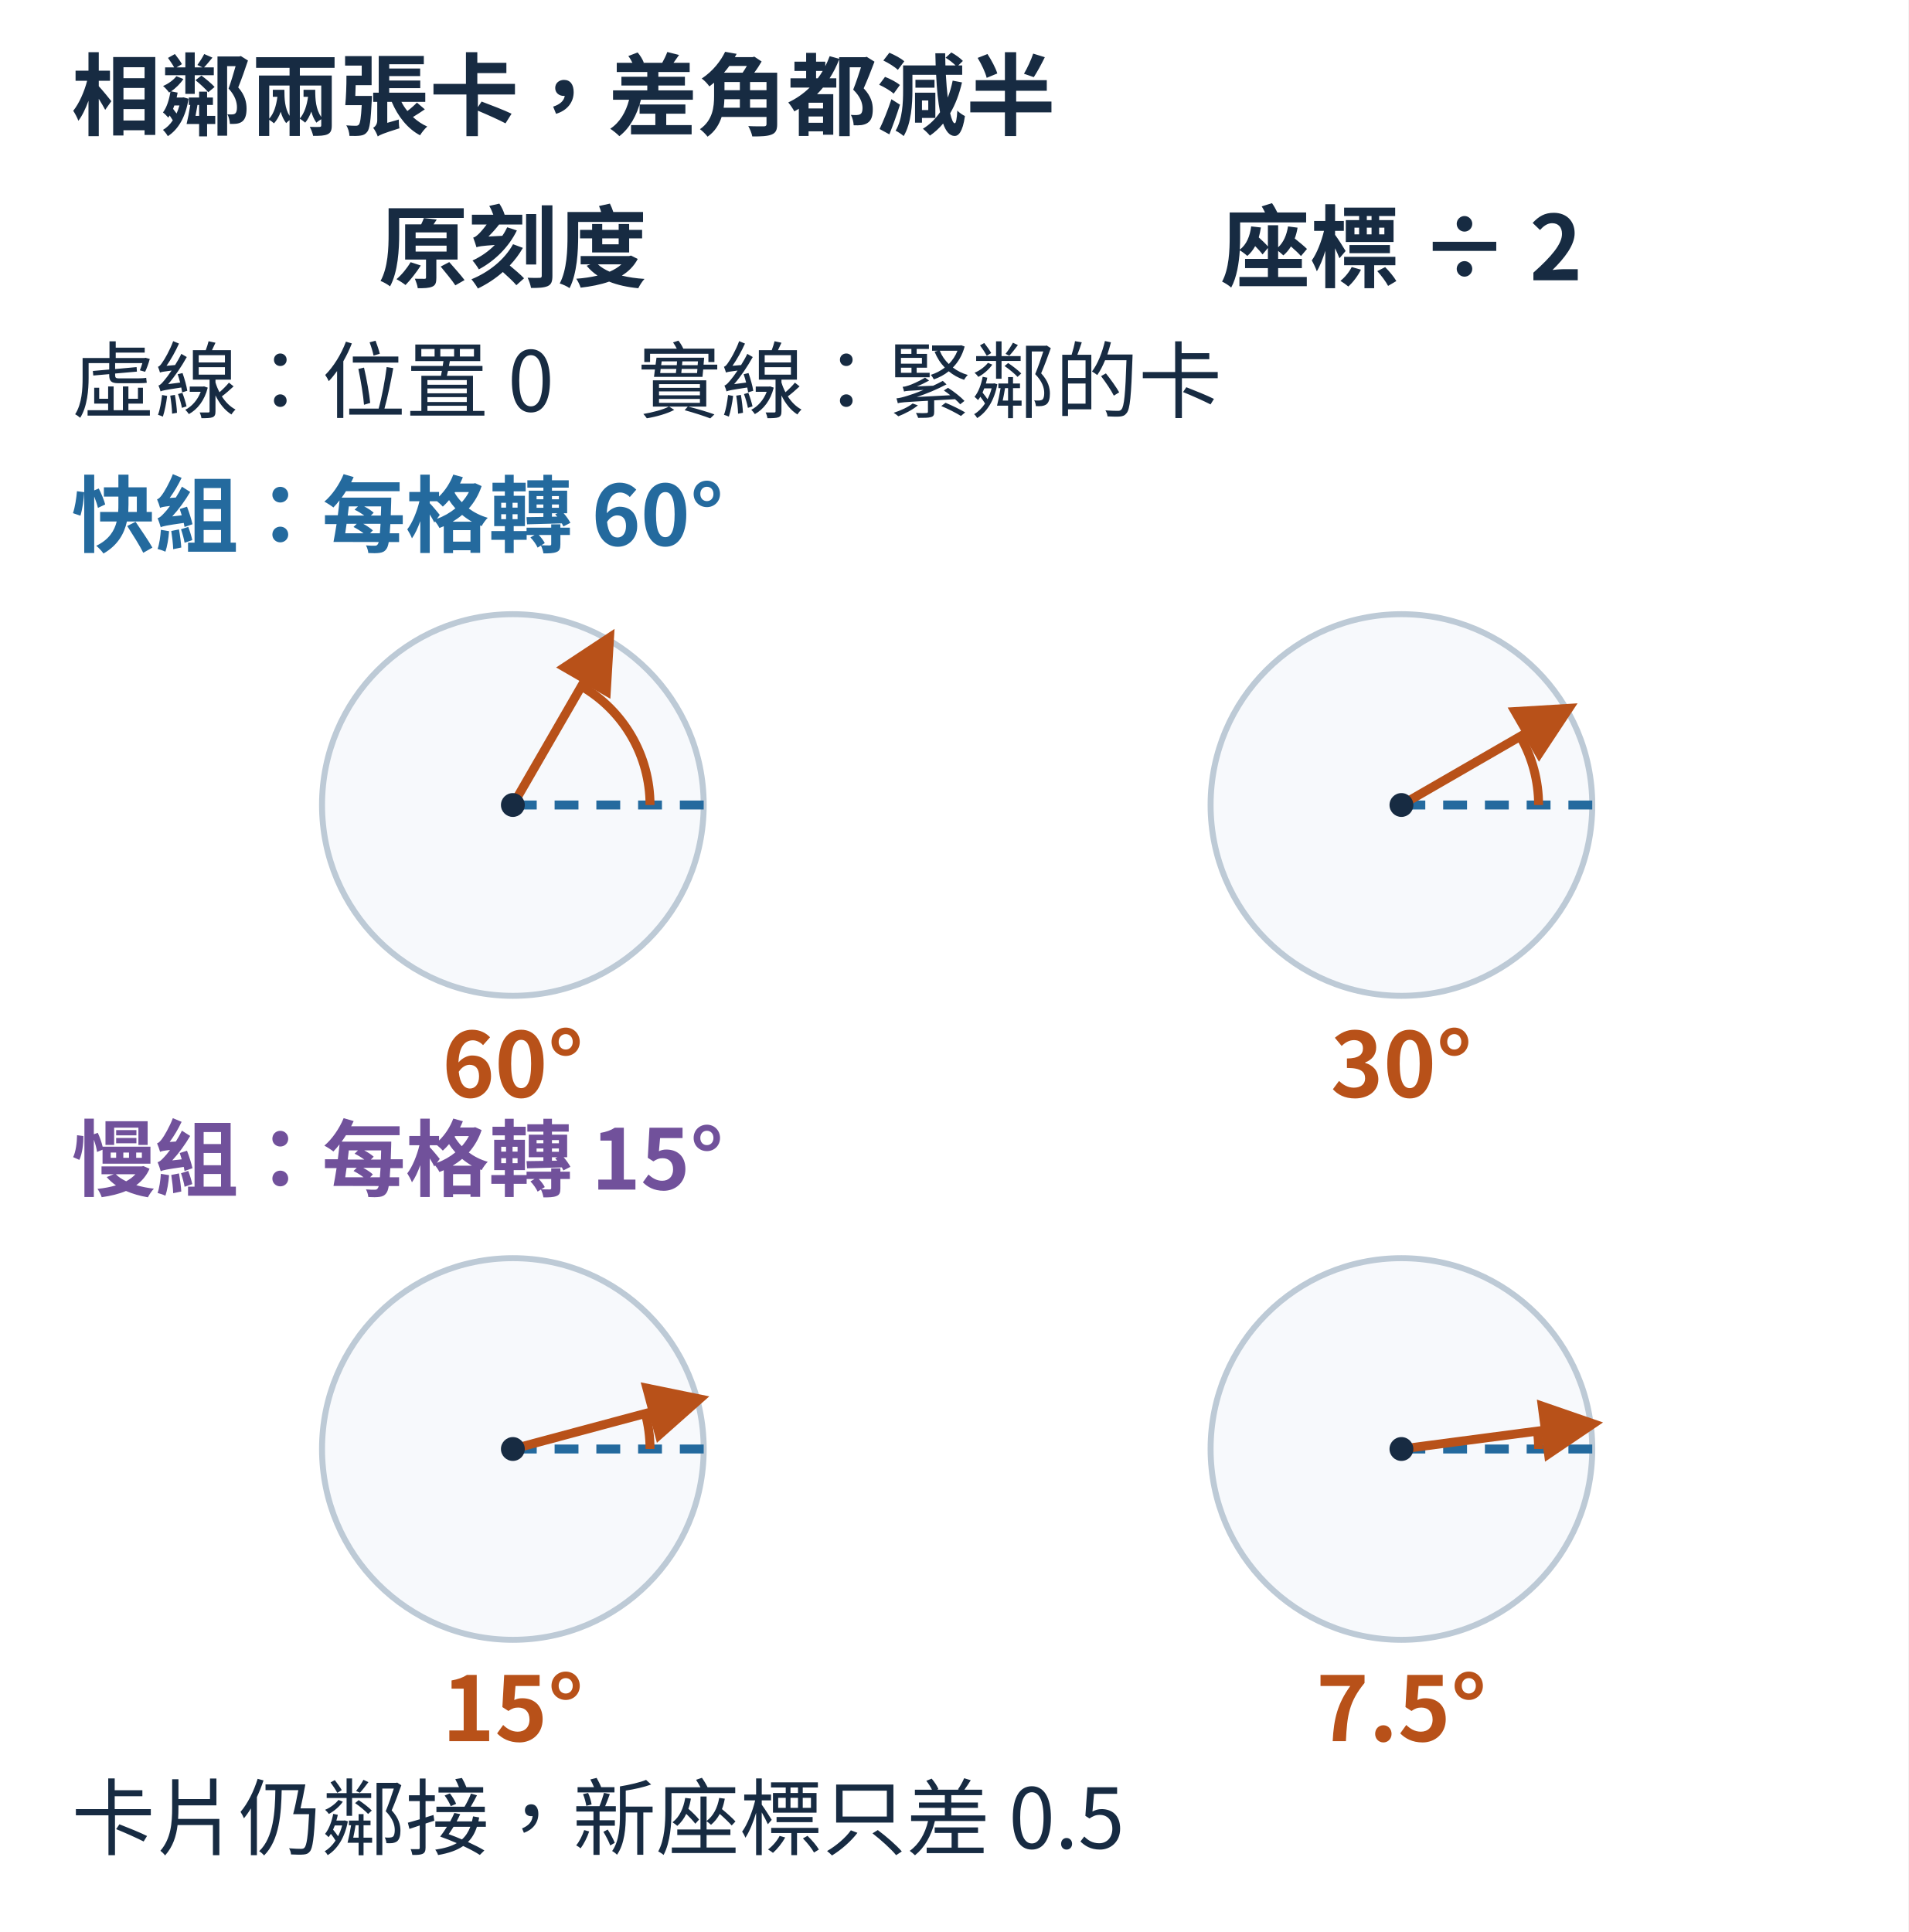
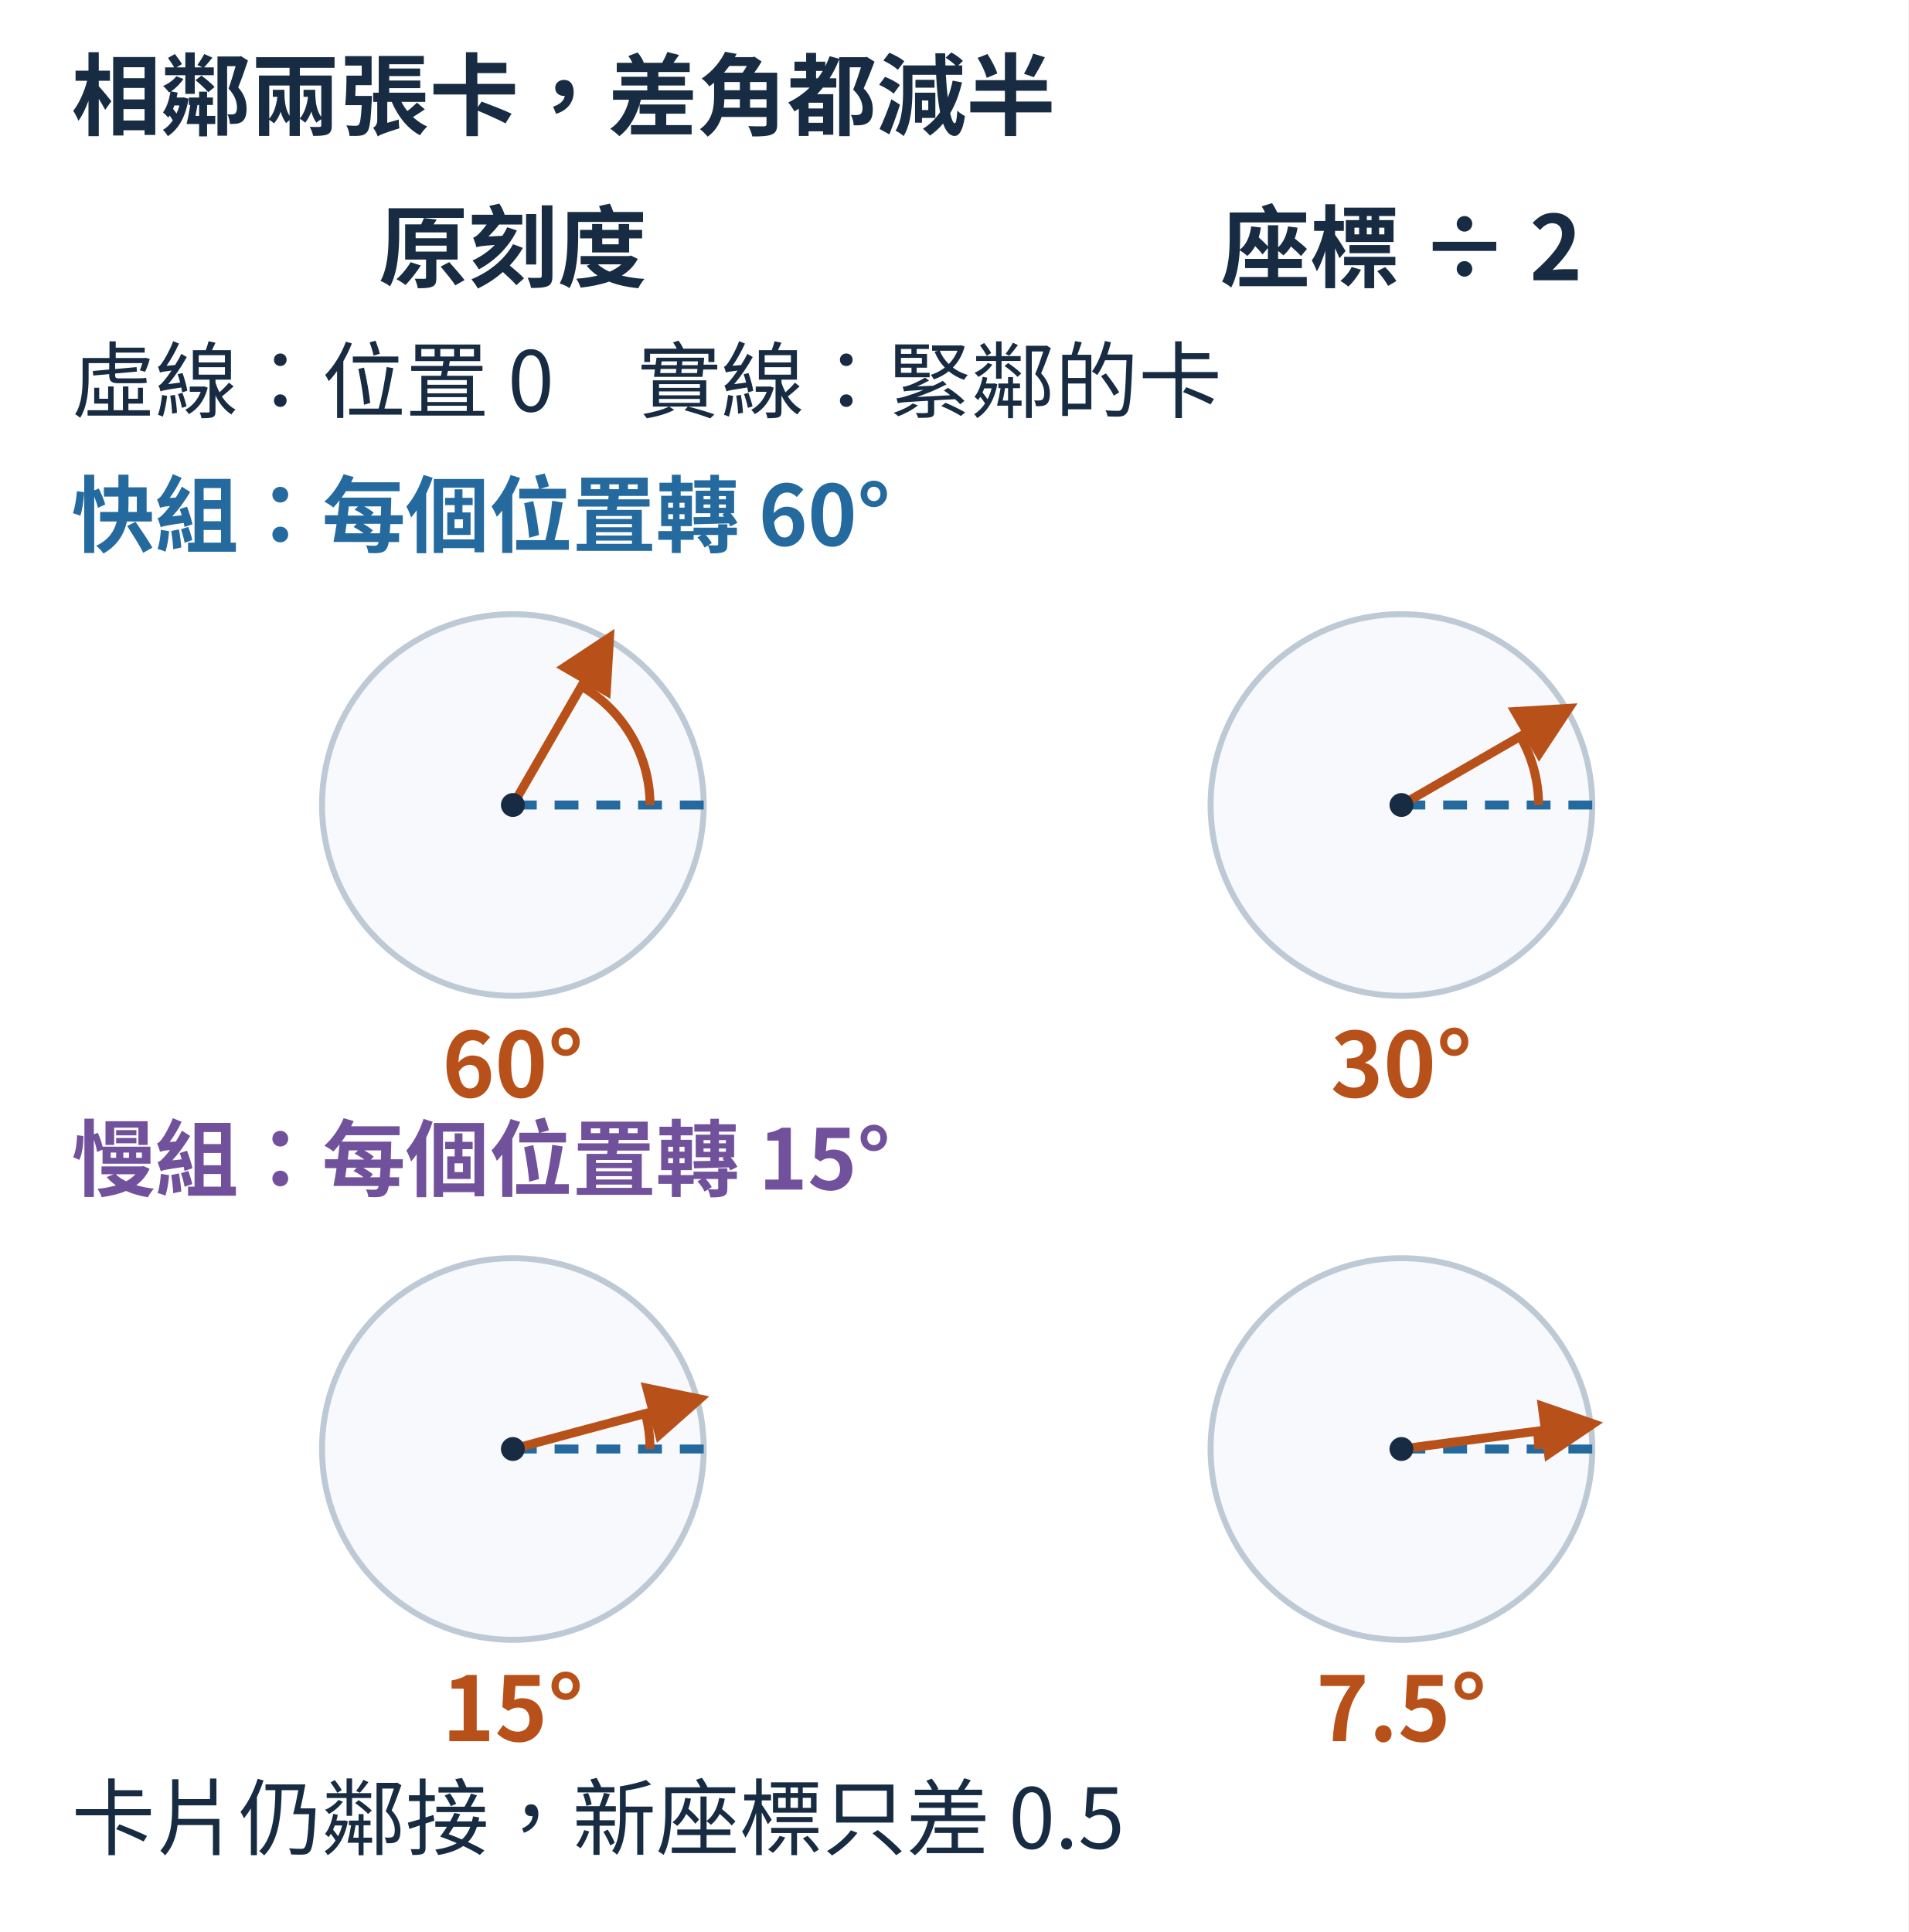
<svg xmlns="http://www.w3.org/2000/svg" width="640" height="648" viewBox="0 0 640 648" role="img" aria-labelledby="title desc">
  <defs>
    <marker id="arrow" viewBox="0 0 10 10" refX="8" refY="5" markerWidth="7" markerHeight="7" orient="auto-start-reverse">
      <path d="M 0 0 L 10 5 L 0 10 z" fill="context-stroke" />
    </marker>
  </defs>
  <rect width="640" height="648" fill="#ffffff" />
  <g font-family="Noto Sans CJK TC, Noto Sans CJK, sans-serif">
    <text x="24" y="43" font-size="30" fill="#172b42" text-anchor="start" font-weight="700">相鄰兩張卡，差角都減半</text>
    <text x="172" y="94" font-size="30" fill="#172b42" text-anchor="middle" font-weight="700">原刻度</text>
    <text x="470" y="94" font-size="30" fill="#172b42" text-anchor="middle" font-weight="700">座標 ÷ 2</text>
    <text x="24" y="138" font-size="28" fill="#172b42" text-anchor="start" font-weight="400">虛線：位置 0　實線：緊鄰的卡</text>
-     <text x="24" y="183" font-size="28" fill="#246a9e" text-anchor="start" font-weight="700">快組：每格轉 60°</text>
-     <text x="24" y="399" font-size="28" fill="#71519b" text-anchor="start" font-weight="700">慢組：每格轉 15°</text>
+     <text x="24" y="183" font-size="28" fill="#246a9e" text-anchor="start" font-weight="700">快組：每個位置轉 60°</text>
+     <text x="24" y="399" font-size="28" fill="#71519b" text-anchor="start" font-weight="700">慢組：每個位置轉 15°</text>
    <circle cx="172" cy="270" r="64" fill="#f7f9fc" stroke="#bdcad6" stroke-width="2" />
    <line x1="172" y1="270" x2="236" y2="270" stroke="#246a9e" stroke-width="3" stroke-dasharray="8 6" />
    <line x1="172" y1="270" x2="204" y2="214.574" stroke="#b85119" stroke-width="3" marker-end="url(#arrow)" />
    <path d="M 218 270 A 46 46 0 0 0 195 230.163" fill="none" stroke="#b85119" stroke-width="3" />
    <circle cx="172" cy="270" r="4" fill="#172b42" />
    <text x="172" y="368" font-size="30" fill="#b85119" text-anchor="middle" font-weight="700">60°</text>
    <circle cx="470" cy="270" r="64" fill="#f7f9fc" stroke="#bdcad6" stroke-width="2" />
    <line x1="470" y1="270" x2="534" y2="270" stroke="#246a9e" stroke-width="3" stroke-dasharray="8 6" />
    <line x1="470" y1="270" x2="525.426" y2="238" stroke="#b85119" stroke-width="3" marker-end="url(#arrow)" />
    <path d="M 516 270 A 46 46 0 0 0 509.837 247" fill="none" stroke="#b85119" stroke-width="3" />
    <circle cx="470" cy="270" r="4" fill="#172b42" />
    <text x="470" y="368" font-size="30" fill="#b85119" text-anchor="middle" font-weight="700">30°</text>
    <circle cx="172" cy="486" r="64" fill="#f7f9fc" stroke="#bdcad6" stroke-width="2" />
    <line x1="172" y1="486" x2="236" y2="486" stroke="#246a9e" stroke-width="3" stroke-dasharray="8 6" />
    <line x1="172" y1="486" x2="233.819" y2="469.436" stroke="#b85119" stroke-width="3" marker-end="url(#arrow)" />
    <path d="M 218 486 A 46 46 0 0 0 216.433 474.094" fill="none" stroke="#b85119" stroke-width="3" />
    <circle cx="172" cy="486" r="4" fill="#172b42" />
    <text x="172" y="584" font-size="30" fill="#b85119" text-anchor="middle" font-weight="700">15°</text>
    <circle cx="470" cy="486" r="64" fill="#f7f9fc" stroke="#bdcad6" stroke-width="2" />
    <line x1="470" y1="486" x2="534" y2="486" stroke="#246a9e" stroke-width="3" stroke-dasharray="8 6" />
    <line x1="470" y1="486" x2="533.452" y2="477.646" stroke="#b85119" stroke-width="3" marker-end="url(#arrow)" />
    <path d="M 516 486 A 46 46 0 0 0 515.606 479.996" fill="none" stroke="#b85119" stroke-width="3" />
    <circle cx="470" cy="486" r="4" fill="#172b42" />
    <text x="470" y="584" font-size="30" fill="#b85119" text-anchor="middle" font-weight="700">7.5°</text>
    <text x="24" y="620" font-size="28" fill="#172b42" text-anchor="start" font-weight="400">卡片仍鄰接，新座標只差 0.5</text>
  </g>
</svg>
